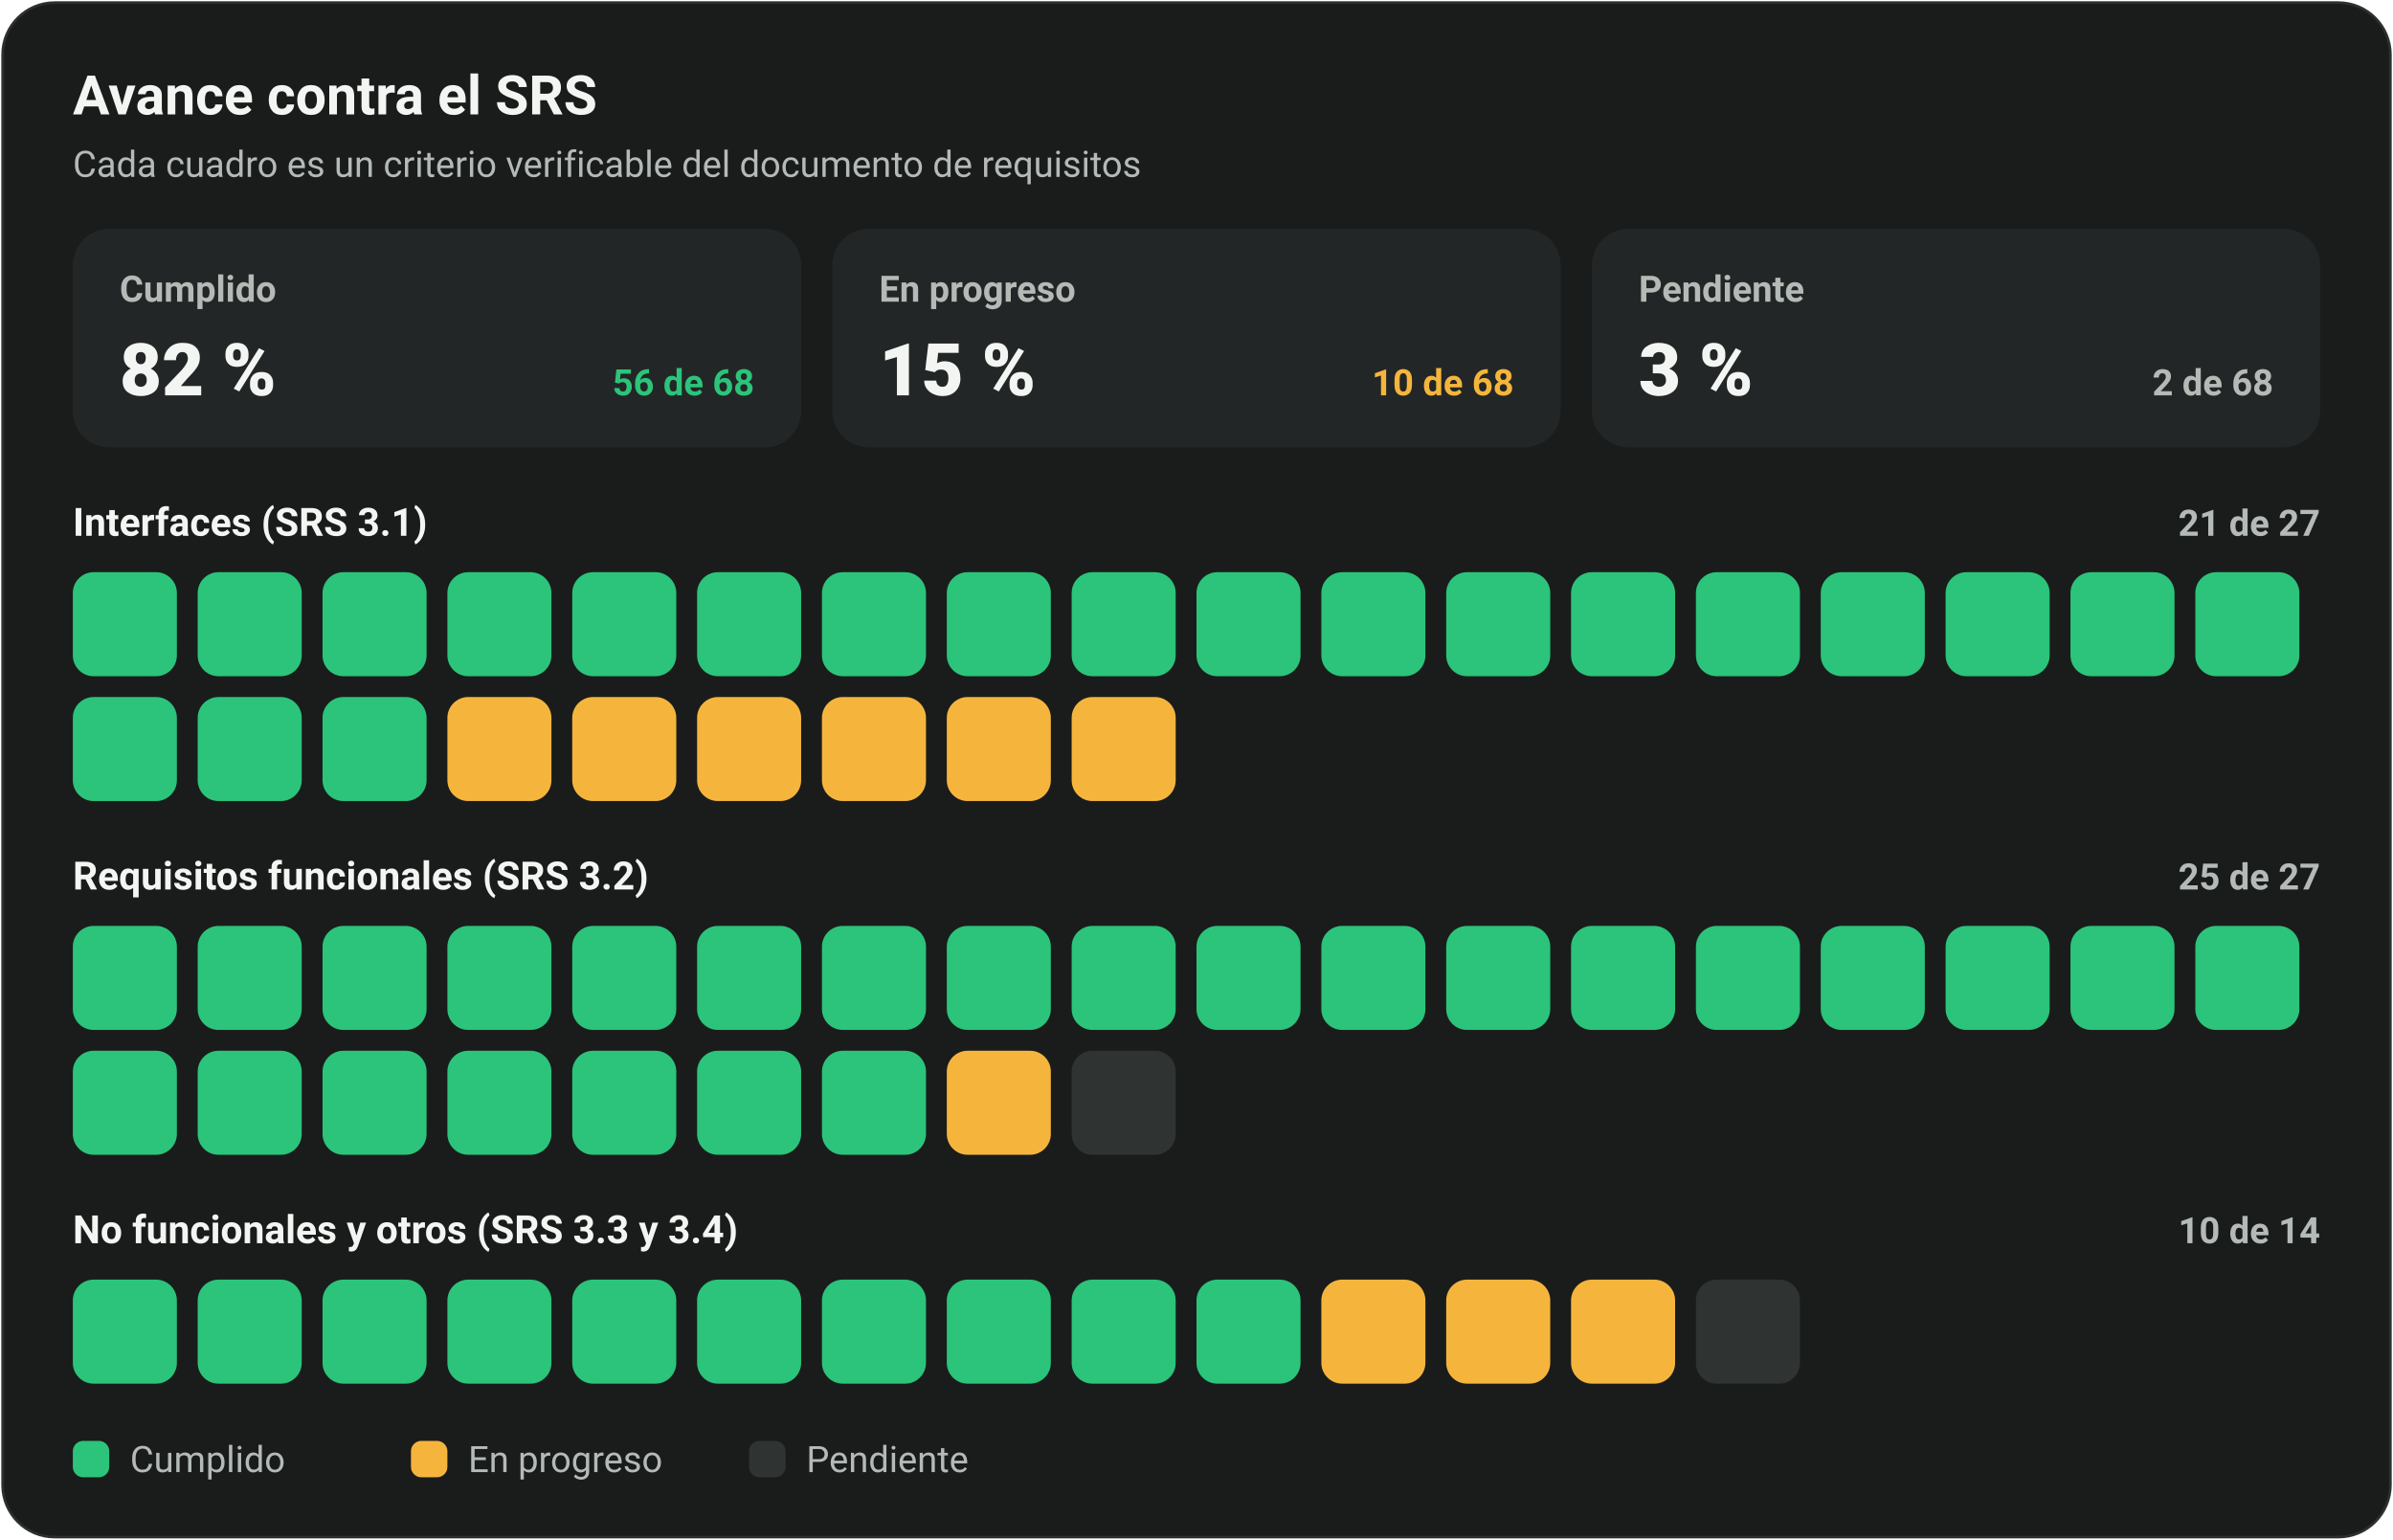
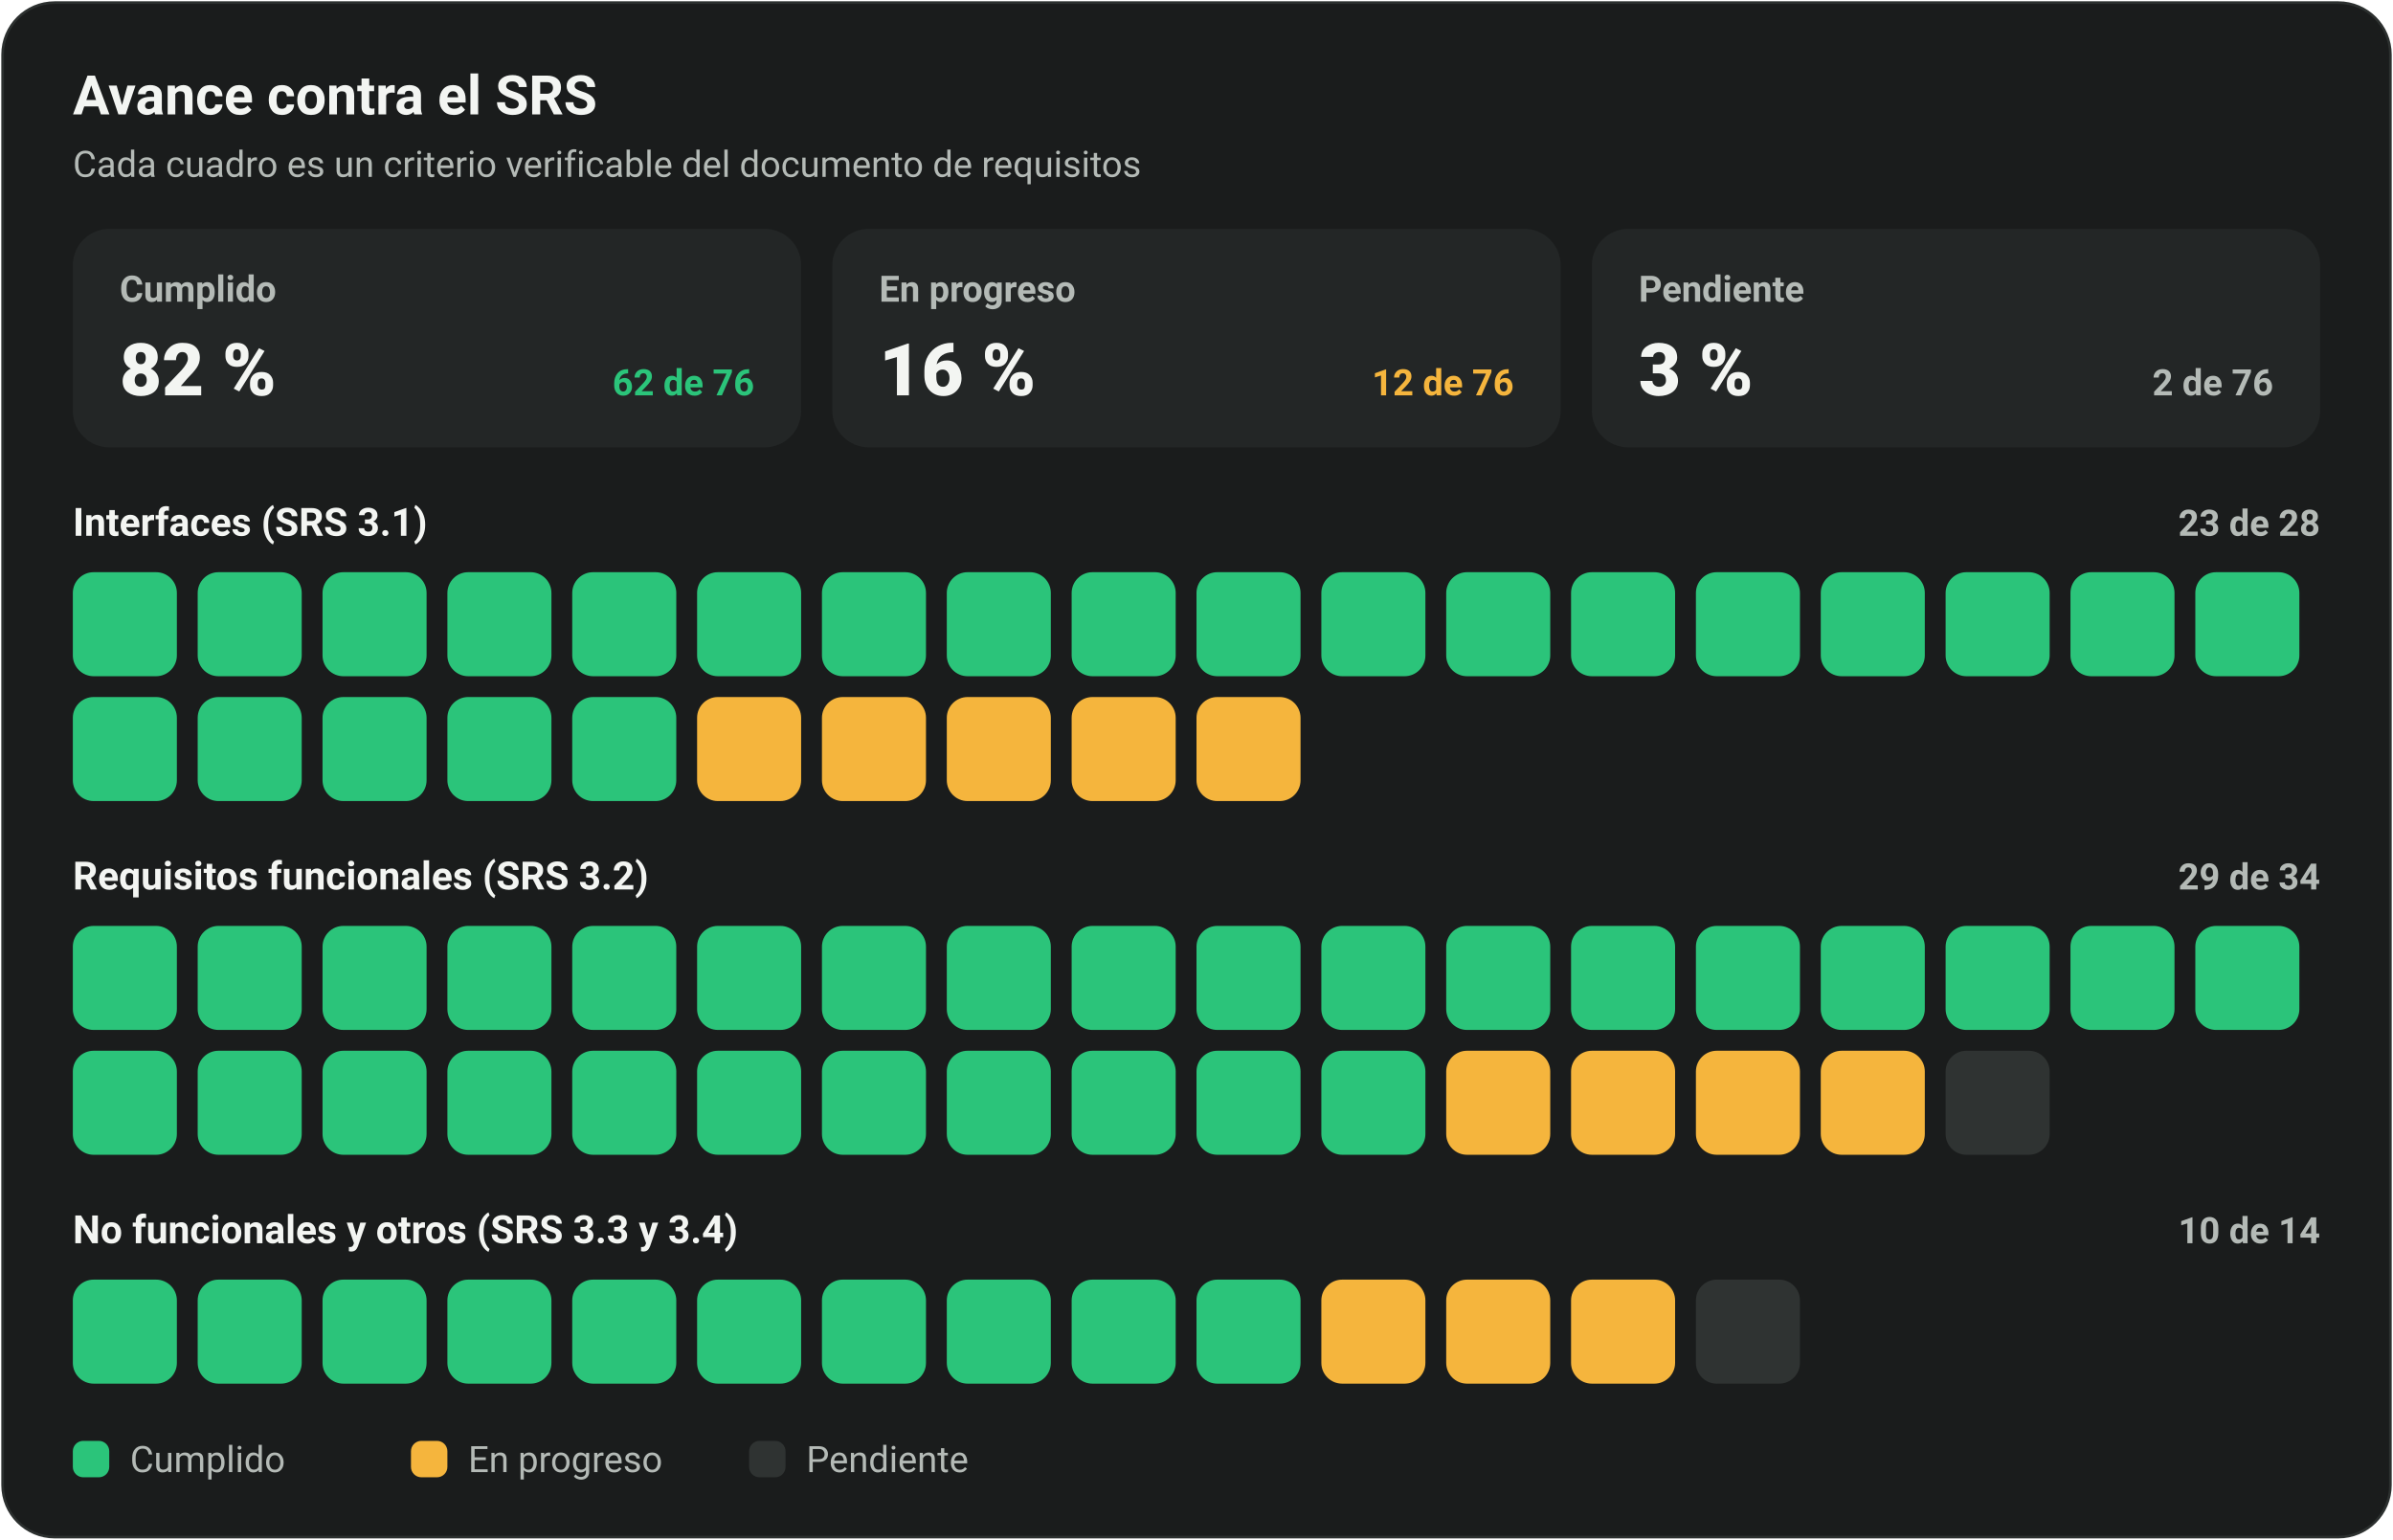
- <svg xmlns="http://www.w3.org/2000/svg" width="920" height="592" viewBox="0 0 920 592" role="img" aria-label="Avance contra el SRS: 56 de 68 criterios cumplidos" font-family="-apple-system,BlinkMacSystemFont,'Segoe UI',Roboto,Helvetica,Arial,sans-serif">
+ <svg xmlns="http://www.w3.org/2000/svg" width="920" height="592" viewBox="0 0 920 592" role="img" aria-label="Avance contra el SRS: 62 de 76 criterios cumplidos" font-family="-apple-system,BlinkMacSystemFont,'Segoe UI',Roboto,Helvetica,Arial,sans-serif">
  <rect x="1" y="1" width="918" height="590" rx="20" fill="#1A1C1C" stroke="#2C302F" />
  <text x="28" y="44" fill="#F3F5F2" font-size="21" font-weight="700" text-anchor="start">Avance contra el SRS</text>
  <text x="28" y="68" fill="#B4BAB6" font-size="14" font-weight="400" text-anchor="start">Cada cuadro es un criterio verificable del documento de requisitos</text>
  <rect x="28.0" y="88" width="280.0" height="84" rx="14" fill="#232626" />
  <text x="46.0" y="116" fill="#B4BAB6" font-size="14" font-weight="600" text-anchor="start">Cumplido</text>
  <text x="46.0" y="152" fill="#F3F5F2" font-size="28" font-weight="800" text-anchor="start">82 %</text>
-   <text x="290.0" y="152" fill="#2BC47A" font-size="14" font-weight="700" text-anchor="end">56 de 68</text>
+   <text x="290.0" y="152" fill="#2BC47A" font-size="14" font-weight="700" text-anchor="end">62 de 76</text>
  <rect x="320.0" y="88" width="280.0" height="84" rx="14" fill="#232626" />
  <text x="338.0" y="116" fill="#B4BAB6" font-size="14" font-weight="600" text-anchor="start">En progreso</text>
-   <text x="338.0" y="152" fill="#F3F5F2" font-size="28" font-weight="800" text-anchor="start">15 %</text>
-   <text x="582.0" y="152" fill="#F5B53D" font-size="14" font-weight="700" text-anchor="end">10 de 68</text>
+   <text x="338.0" y="152" fill="#F3F5F2" font-size="28" font-weight="800" text-anchor="start">16 %</text>
+   <text x="582.0" y="152" fill="#F5B53D" font-size="14" font-weight="700" text-anchor="end">12 de 76</text>
  <rect x="612.0" y="88" width="280.0" height="84" rx="14" fill="#232626" />
  <text x="630.0" y="116" fill="#B4BAB6" font-size="14" font-weight="600" text-anchor="start">Pendiente</text>
  <text x="630.0" y="152" fill="#F3F5F2" font-size="28" font-weight="800" text-anchor="start">3 %</text>
-   <text x="874.0" y="152" fill="#B4BAB6" font-size="14" font-weight="700" text-anchor="end">2 de 68</text>
+   <text x="874.0" y="152" fill="#B4BAB6" font-size="14" font-weight="700" text-anchor="end">2 de 76</text>
  <text x="28" y="206" fill="#F3F5F2" font-size="15" font-weight="700" text-anchor="start">Interfaces (SRS 3.1)</text>
-   <text x="892" y="206" fill="#B4BAB6" font-size="14" font-weight="600" text-anchor="end">21 de 27</text>
+   <text x="892" y="206" fill="#B4BAB6" font-size="14" font-weight="600" text-anchor="end">23 de 28</text>
  <rect x="28" y="220" width="40" height="40" rx="8" fill="#2BC47A" />
  <rect x="76" y="220" width="40" height="40" rx="8" fill="#2BC47A" />
  <rect x="124" y="220" width="40" height="40" rx="8" fill="#2BC47A" />
  <rect x="172" y="220" width="40" height="40" rx="8" fill="#2BC47A" />
  <rect x="220" y="220" width="40" height="40" rx="8" fill="#2BC47A" />
  <rect x="268" y="220" width="40" height="40" rx="8" fill="#2BC47A" />
  <rect x="316" y="220" width="40" height="40" rx="8" fill="#2BC47A" />
  <rect x="364" y="220" width="40" height="40" rx="8" fill="#2BC47A" />
  <rect x="412" y="220" width="40" height="40" rx="8" fill="#2BC47A" />
  <rect x="460" y="220" width="40" height="40" rx="8" fill="#2BC47A" />
  <rect x="508" y="220" width="40" height="40" rx="8" fill="#2BC47A" />
  <rect x="556" y="220" width="40" height="40" rx="8" fill="#2BC47A" />
  <rect x="604" y="220" width="40" height="40" rx="8" fill="#2BC47A" />
  <rect x="652" y="220" width="40" height="40" rx="8" fill="#2BC47A" />
  <rect x="700" y="220" width="40" height="40" rx="8" fill="#2BC47A" />
  <rect x="748" y="220" width="40" height="40" rx="8" fill="#2BC47A" />
  <rect x="796" y="220" width="40" height="40" rx="8" fill="#2BC47A" />
  <rect x="844" y="220" width="40" height="40" rx="8" fill="#2BC47A" />
  <rect x="28" y="268" width="40" height="40" rx="8" fill="#2BC47A" />
  <rect x="76" y="268" width="40" height="40" rx="8" fill="#2BC47A" />
  <rect x="124" y="268" width="40" height="40" rx="8" fill="#2BC47A" />
-   <rect x="172" y="268" width="40" height="40" rx="8" fill="#F5B53D" />
-   <rect x="220" y="268" width="40" height="40" rx="8" fill="#F5B53D" />
+   <rect x="172" y="268" width="40" height="40" rx="8" fill="#2BC47A" />
+   <rect x="220" y="268" width="40" height="40" rx="8" fill="#2BC47A" />
  <rect x="268" y="268" width="40" height="40" rx="8" fill="#F5B53D" />
  <rect x="316" y="268" width="40" height="40" rx="8" fill="#F5B53D" />
  <rect x="364" y="268" width="40" height="40" rx="8" fill="#F5B53D" />
  <rect x="412" y="268" width="40" height="40" rx="8" fill="#F5B53D" />
+   <rect x="460" y="268" width="40" height="40" rx="8" fill="#F5B53D" />
  <text x="28" y="342" fill="#F3F5F2" font-size="15" font-weight="700" text-anchor="start">Requisitos funcionales (SRS 3.2)</text>
-   <text x="892" y="342" fill="#B4BAB6" font-size="14" font-weight="600" text-anchor="end">25 de 27</text>
+   <text x="892" y="342" fill="#B4BAB6" font-size="14" font-weight="600" text-anchor="end">29 de 34</text>
  <rect x="28" y="356" width="40" height="40" rx="8" fill="#2BC47A" />
  <rect x="76" y="356" width="40" height="40" rx="8" fill="#2BC47A" />
  <rect x="124" y="356" width="40" height="40" rx="8" fill="#2BC47A" />
  <rect x="172" y="356" width="40" height="40" rx="8" fill="#2BC47A" />
  <rect x="220" y="356" width="40" height="40" rx="8" fill="#2BC47A" />
  <rect x="268" y="356" width="40" height="40" rx="8" fill="#2BC47A" />
  <rect x="316" y="356" width="40" height="40" rx="8" fill="#2BC47A" />
  <rect x="364" y="356" width="40" height="40" rx="8" fill="#2BC47A" />
  <rect x="412" y="356" width="40" height="40" rx="8" fill="#2BC47A" />
  <rect x="460" y="356" width="40" height="40" rx="8" fill="#2BC47A" />
  <rect x="508" y="356" width="40" height="40" rx="8" fill="#2BC47A" />
  <rect x="556" y="356" width="40" height="40" rx="8" fill="#2BC47A" />
  <rect x="604" y="356" width="40" height="40" rx="8" fill="#2BC47A" />
  <rect x="652" y="356" width="40" height="40" rx="8" fill="#2BC47A" />
  <rect x="700" y="356" width="40" height="40" rx="8" fill="#2BC47A" />
  <rect x="748" y="356" width="40" height="40" rx="8" fill="#2BC47A" />
  <rect x="796" y="356" width="40" height="40" rx="8" fill="#2BC47A" />
  <rect x="844" y="356" width="40" height="40" rx="8" fill="#2BC47A" />
  <rect x="28" y="404" width="40" height="40" rx="8" fill="#2BC47A" />
  <rect x="76" y="404" width="40" height="40" rx="8" fill="#2BC47A" />
  <rect x="124" y="404" width="40" height="40" rx="8" fill="#2BC47A" />
  <rect x="172" y="404" width="40" height="40" rx="8" fill="#2BC47A" />
  <rect x="220" y="404" width="40" height="40" rx="8" fill="#2BC47A" />
  <rect x="268" y="404" width="40" height="40" rx="8" fill="#2BC47A" />
  <rect x="316" y="404" width="40" height="40" rx="8" fill="#2BC47A" />
-   <rect x="364" y="404" width="40" height="40" rx="8" fill="#F5B53D" />
-   <rect x="412" y="404" width="40" height="40" rx="8" fill="#2F3332" />
+   <rect x="364" y="404" width="40" height="40" rx="8" fill="#2BC47A" />
+   <rect x="412" y="404" width="40" height="40" rx="8" fill="#2BC47A" />
+   <rect x="460" y="404" width="40" height="40" rx="8" fill="#2BC47A" />
+   <rect x="508" y="404" width="40" height="40" rx="8" fill="#2BC47A" />
+   <rect x="556" y="404" width="40" height="40" rx="8" fill="#F5B53D" />
+   <rect x="604" y="404" width="40" height="40" rx="8" fill="#F5B53D" />
+   <rect x="652" y="404" width="40" height="40" rx="8" fill="#F5B53D" />
+   <rect x="700" y="404" width="40" height="40" rx="8" fill="#F5B53D" />
+   <rect x="748" y="404" width="40" height="40" rx="8" fill="#2F3332" />
  <text x="28" y="478" fill="#F3F5F2" font-size="15" font-weight="700" text-anchor="start">No funcionales y otros (SRS 3.3 y 3.4)</text>
  <text x="892" y="478" fill="#B4BAB6" font-size="14" font-weight="600" text-anchor="end">10 de 14</text>
  <rect x="28" y="492" width="40" height="40" rx="8" fill="#2BC47A" />
  <rect x="76" y="492" width="40" height="40" rx="8" fill="#2BC47A" />
  <rect x="124" y="492" width="40" height="40" rx="8" fill="#2BC47A" />
  <rect x="172" y="492" width="40" height="40" rx="8" fill="#2BC47A" />
  <rect x="220" y="492" width="40" height="40" rx="8" fill="#2BC47A" />
  <rect x="268" y="492" width="40" height="40" rx="8" fill="#2BC47A" />
  <rect x="316" y="492" width="40" height="40" rx="8" fill="#2BC47A" />
  <rect x="364" y="492" width="40" height="40" rx="8" fill="#2BC47A" />
  <rect x="412" y="492" width="40" height="40" rx="8" fill="#2BC47A" />
  <rect x="460" y="492" width="40" height="40" rx="8" fill="#2BC47A" />
  <rect x="508" y="492" width="40" height="40" rx="8" fill="#F5B53D" />
  <rect x="556" y="492" width="40" height="40" rx="8" fill="#F5B53D" />
  <rect x="604" y="492" width="40" height="40" rx="8" fill="#F5B53D" />
  <rect x="652" y="492" width="40" height="40" rx="8" fill="#2F3332" />
  <rect x="28" y="554" width="14" height="14" rx="4" fill="#2BC47A" />
  <text x="50" y="566" fill="#B4BAB6" font-size="14" font-weight="400" text-anchor="start">Cumplido</text>
  <rect x="158" y="554" width="14" height="14" rx="4" fill="#F5B53D" />
  <text x="180" y="566" fill="#B4BAB6" font-size="14" font-weight="400" text-anchor="start">En progreso</text>
  <rect x="288" y="554" width="14" height="14" rx="4" fill="#2F3332" />
  <text x="310" y="566" fill="#B4BAB6" font-size="14" font-weight="400" text-anchor="start">Pendiente</text>
</svg>
